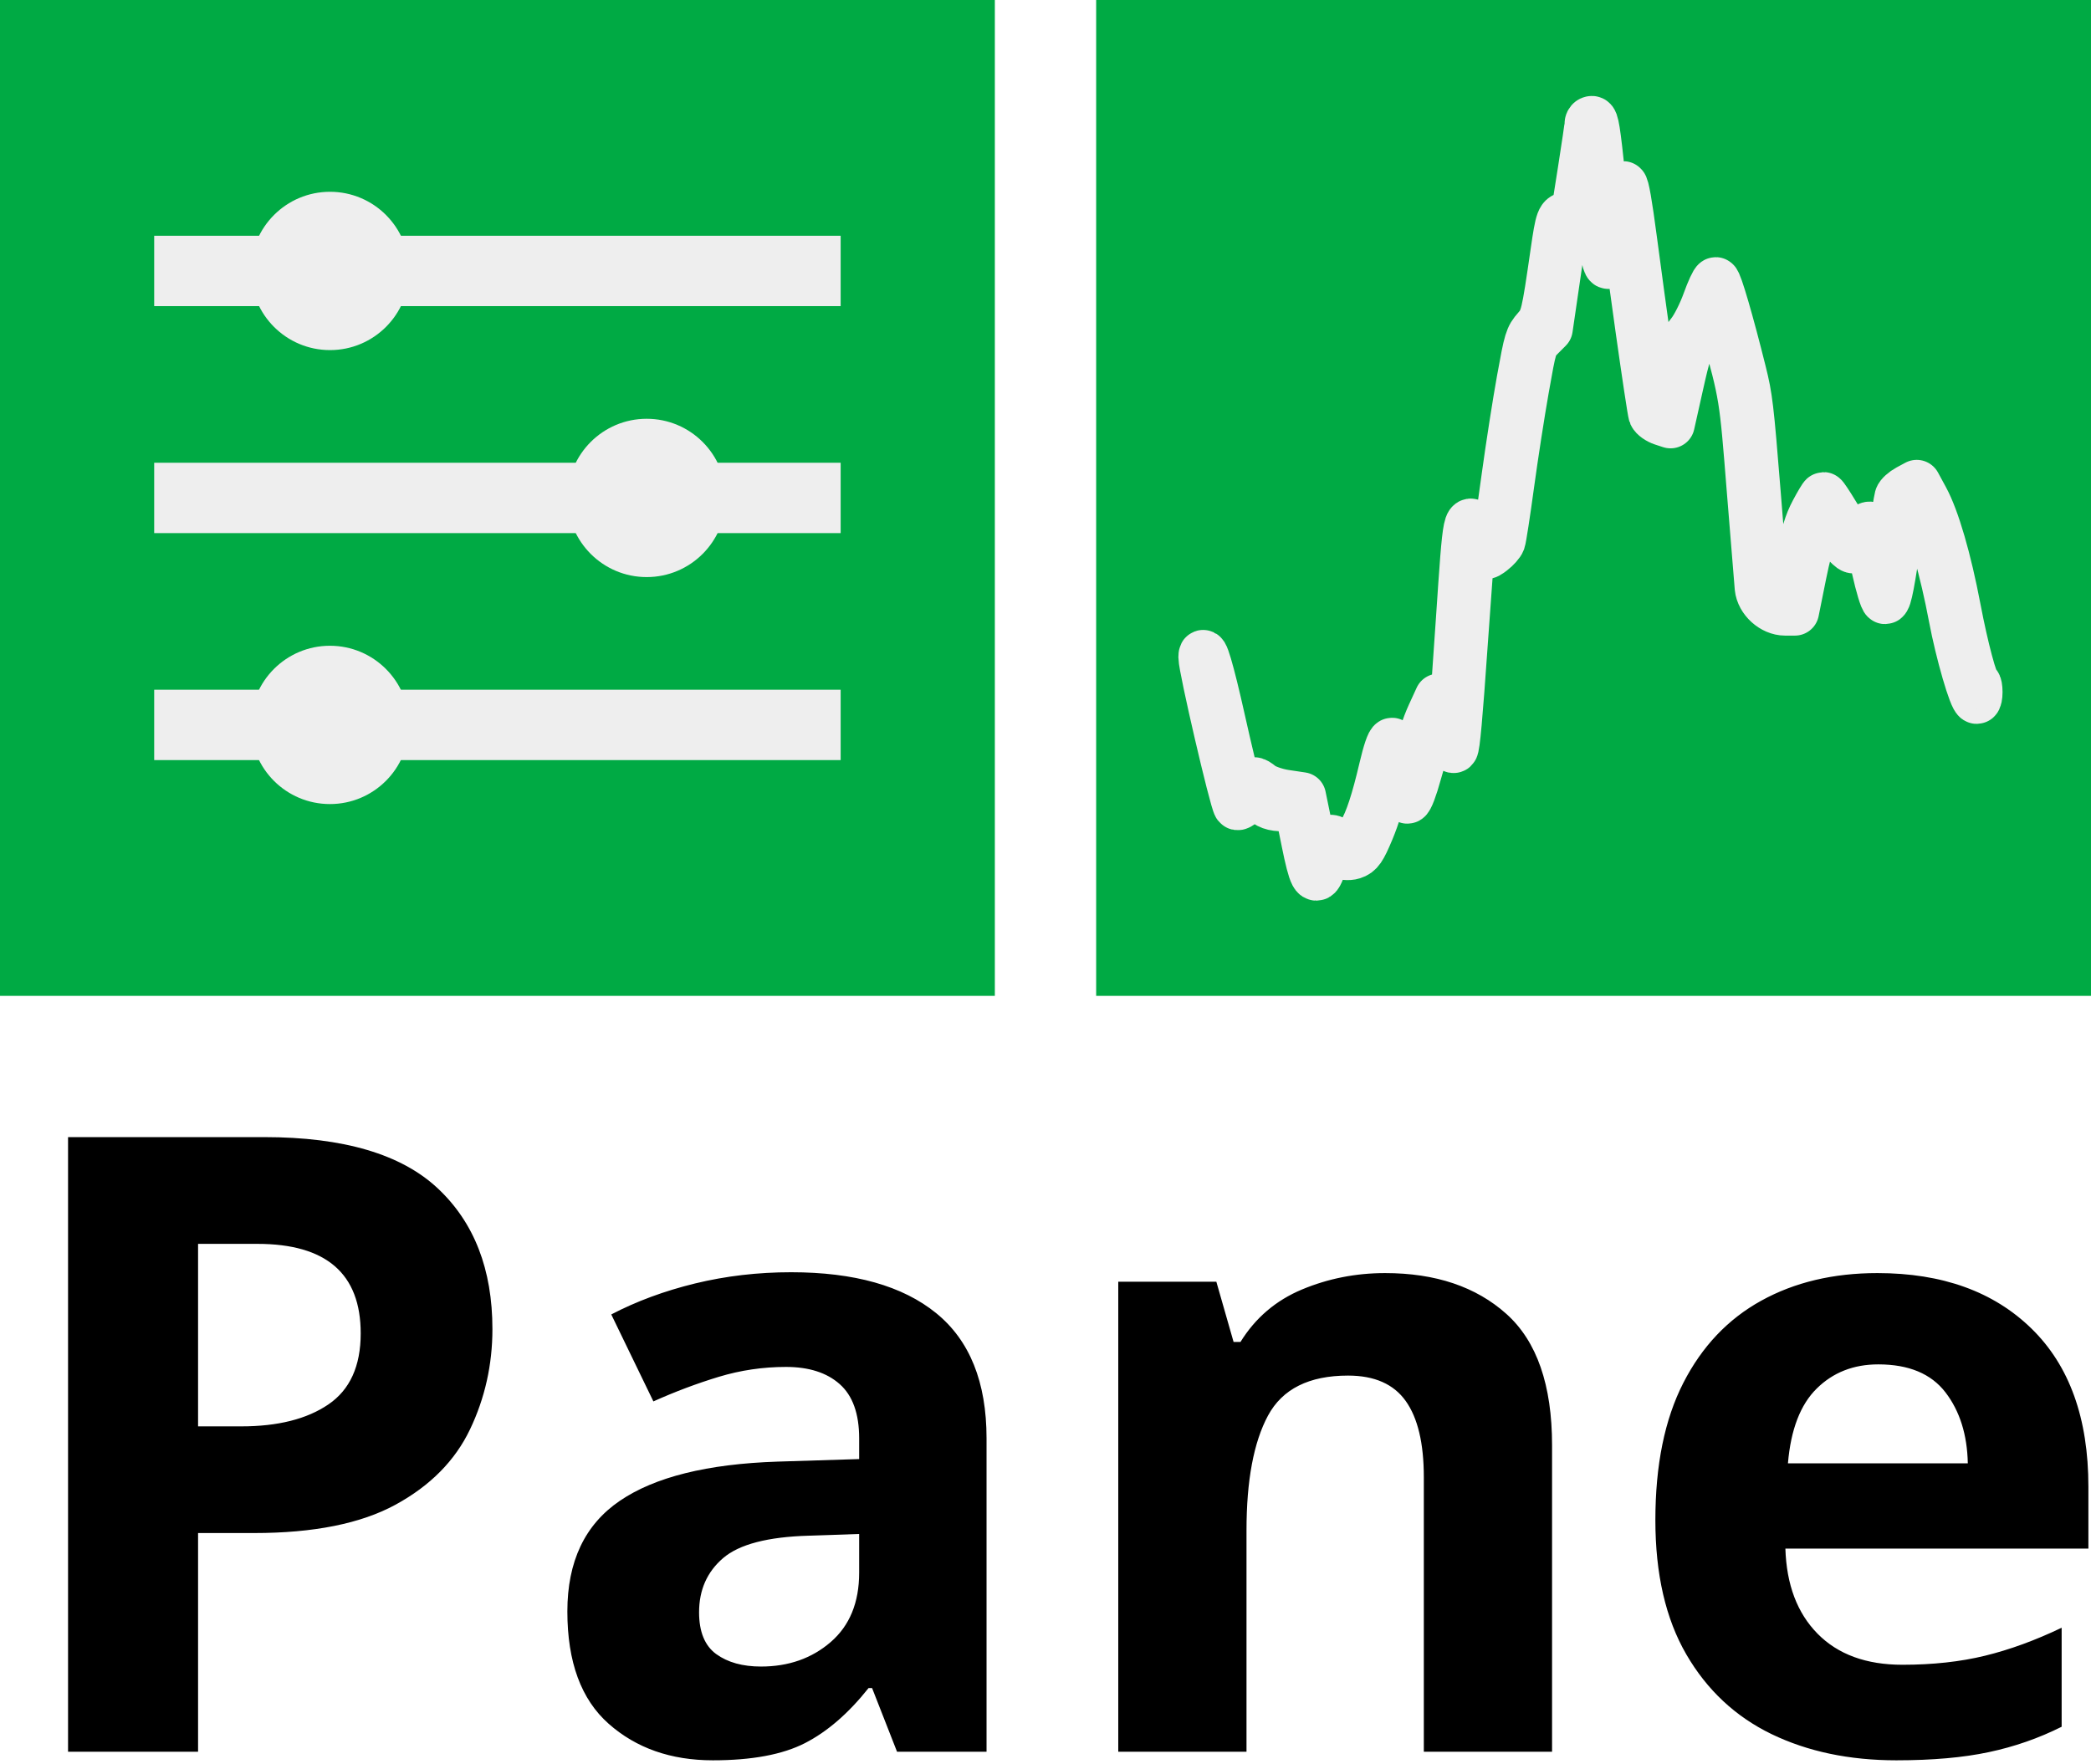
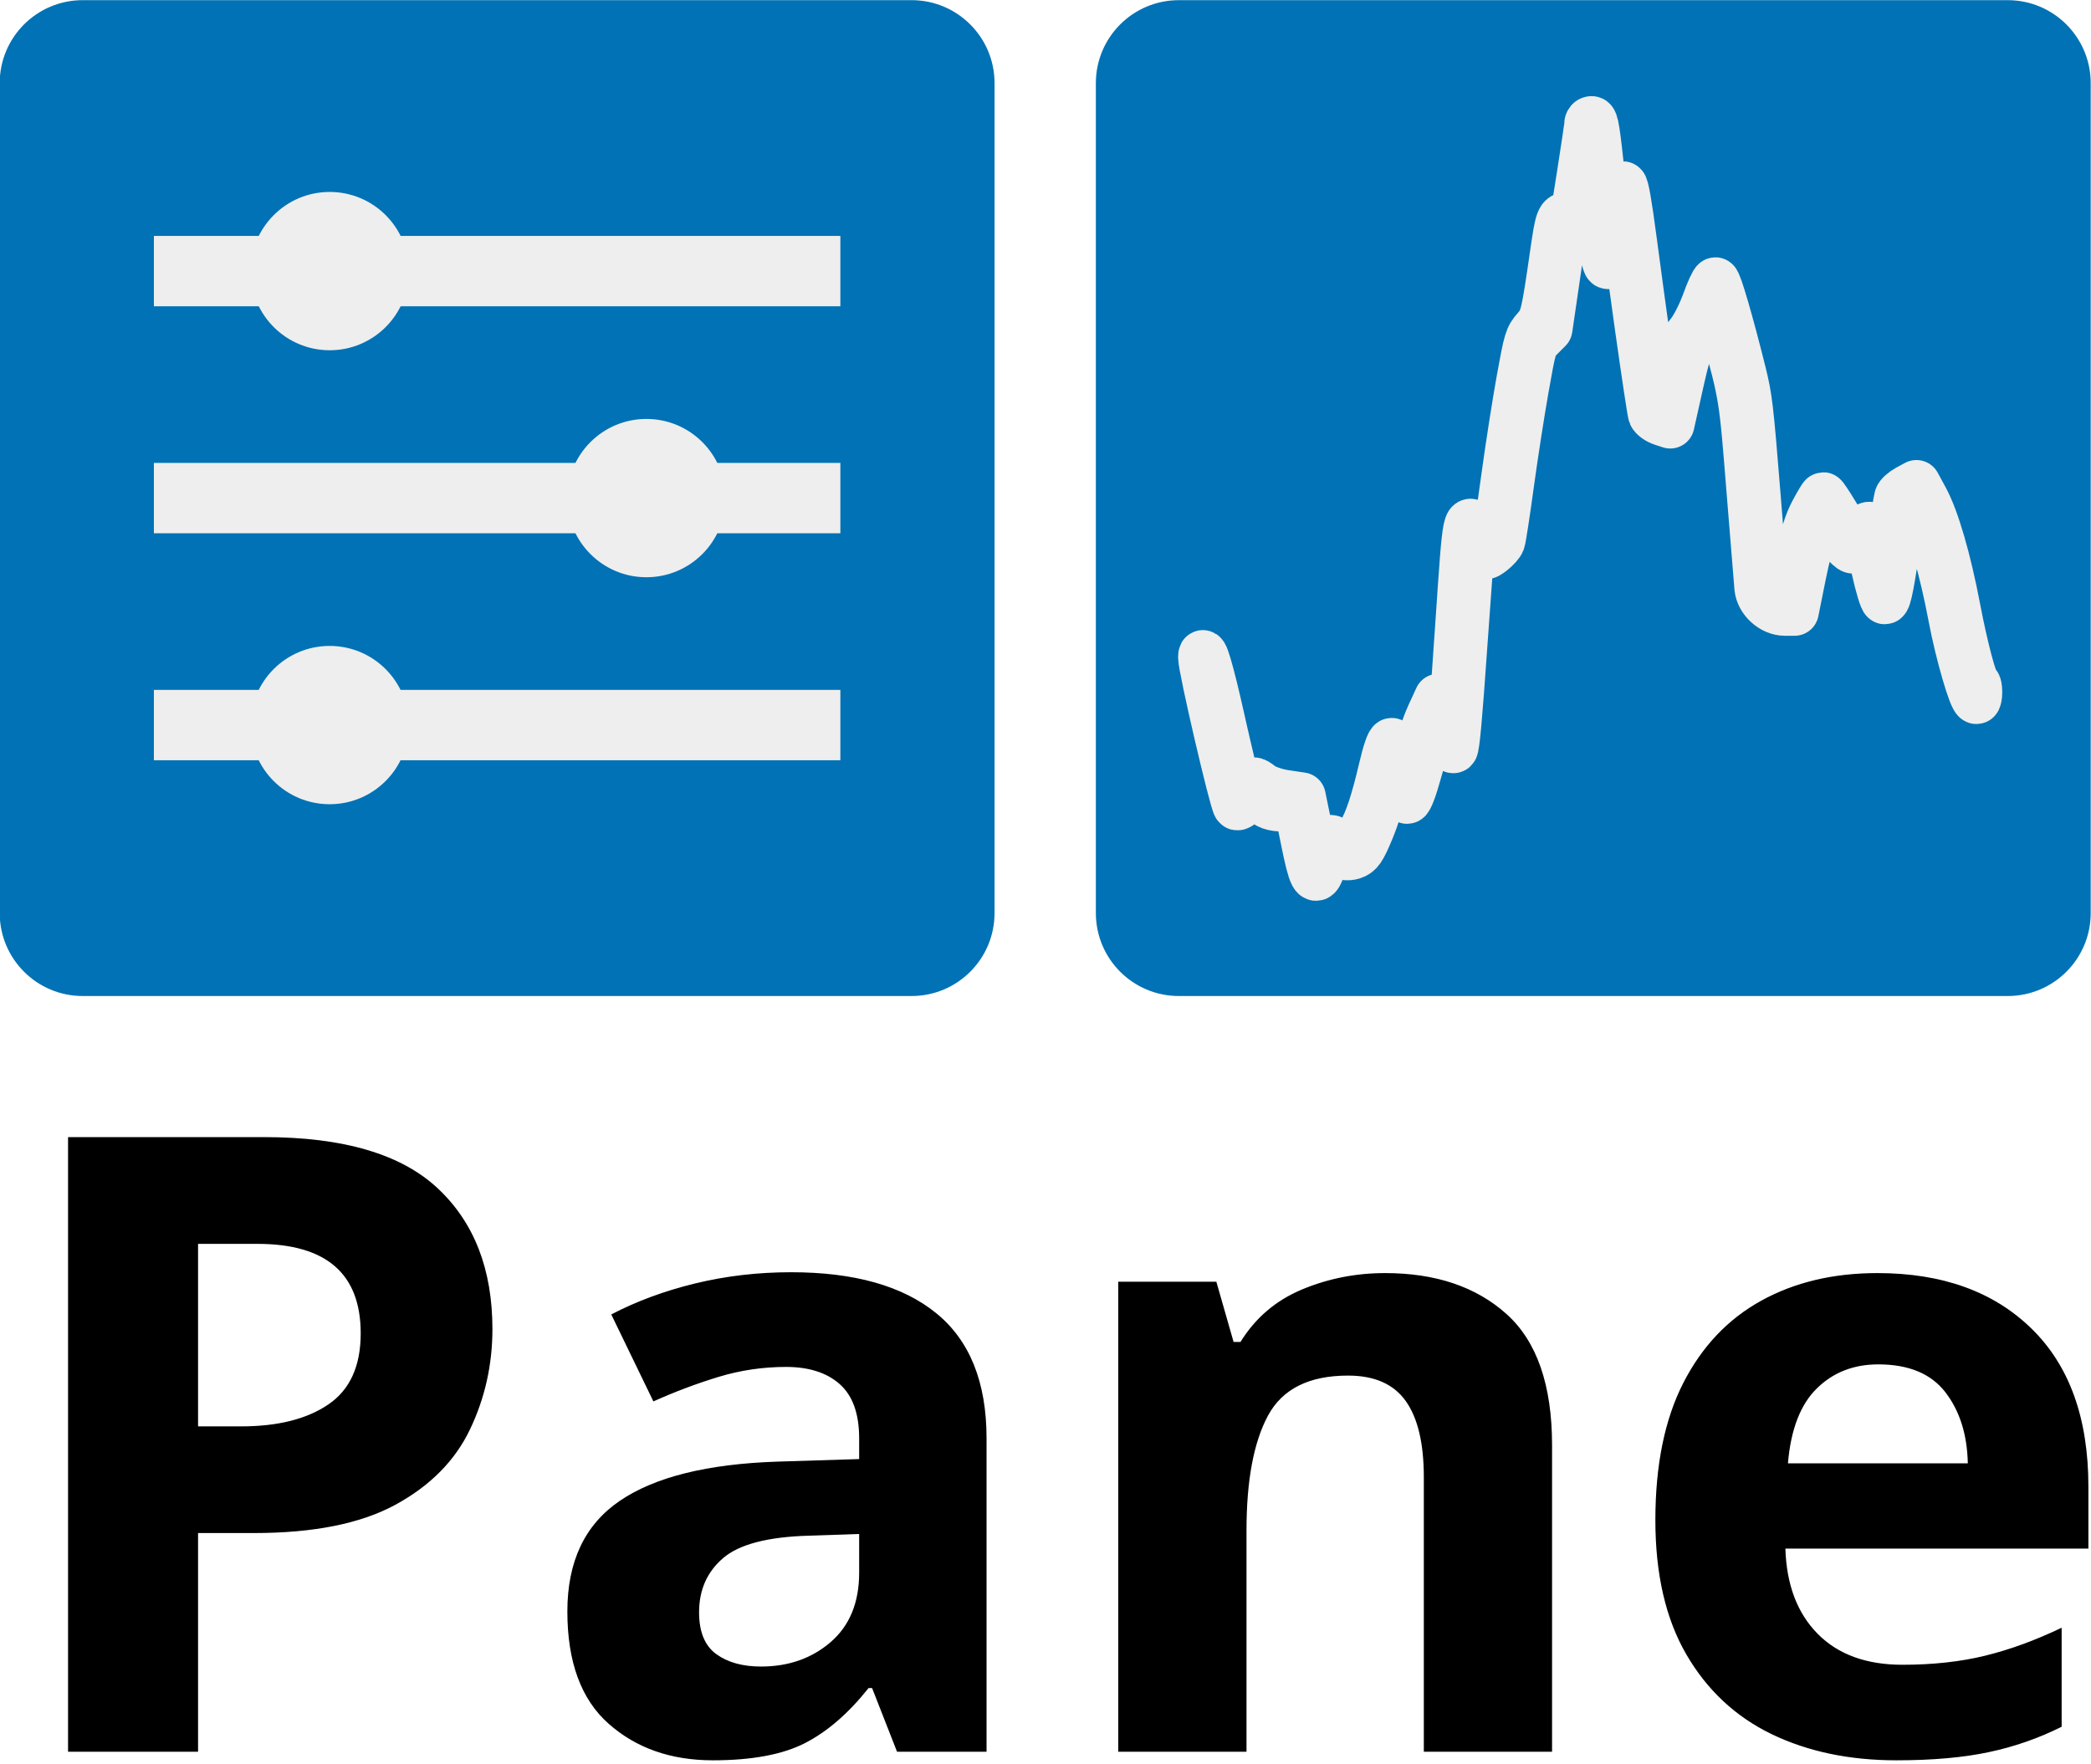
<svg xmlns="http://www.w3.org/2000/svg" version="1.1" id="svg5703" viewBox="0 0 475.507 401.088" height="113.196mm" width="134.199mm">
  <defs id="defs5705">
    <clipPath clipPathUnits="userSpaceOnUse" id="clipPath4197-5">
      <path d="m 23.236,72 548.527,0 0,324.764 -548.527,0 0,-324.764 z" id="path4199-2" />
    </clipPath>
    <clipPath clipPathUnits="userSpaceOnUse" id="clipPath4197-5-7">
      <path d="m 23.236,72 548.527,0 0,324.764 -548.527,0 0,-324.764 z" id="path4199-2-8" />
    </clipPath>
  </defs>
-   <g transform="translate(-127.9608,-80.38989)" id="layer1">
-     <g style="fill:#000000;fill-opacity:1" transform="matrix(1.125,0,0,-1.125,44.8227,687.987)" id="g4193-6">
-       <g style="fill:#000000;fill-opacity:1" clip-path="url(#clipPath4197-5)" id="g4195-5">
-         <g style="fill:#000000;fill-opacity:1" transform="translate(72,186)" id="g4201-7">
-           <text id="text4203-8" style="font-variant:normal;font-weight:bold;font-size:174px;font-family:Ubuntu;-inkscape-font-specification:Ubuntu-Bold;writing-mode:lr-tb;fill:#000000;fill-opacity:1;fill-rule:nonzero;stroke:none" transform="scale(1,-1)">
-             <tspan id="tspan4205-9" y="0" x="0 96.396 180.438 270.744 360.18">Panel</tspan>
-           </text>
-         </g>
+   <g style="fill:#000000;fill-opacity:1" transform="matrix(1.125,0,0,-1.125,-83.13812,607.5971)" id="g4193-6">
+     <g style="fill:#000000;fill-opacity:1" clip-path="url(#clipPath4197-5)" id="g4195-5">
+       <g style="fill:#000000;fill-opacity:1" transform="translate(72,186)" id="g4201-7">
+         <text id="text4203-8" style="font-variant:normal;font-weight:bold;font-size:174px;font-family:Ubuntu;-inkscape-font-specification:Ubuntu-Bold;writing-mode:lr-tb;fill:#000000;fill-opacity:1;fill-rule:nonzero;stroke:none" transform="scale(1,-1)">
+           <tspan id="tspan4205-9" y="0" x="0 96.396 180.438 270.744 360.18">Panel</tspan>
+         </text>
      </g>
    </g>
-     <g transform="matrix(2,0,0,2,2885.843,-2197.143)" id="g5614">
-       <rect style="opacity:1;fill:#00aa44;fill-opacity:1;stroke:none;stroke-width:4;stroke-miterlimit:1;stroke-dasharray:none" id="rect4136-8-8-1" width="113.117" height="113.231" x="-1378.941" y="1138.766" />
-       <g id="g5603">
-         <g id="g5591">
-           <rect style="opacity:1;fill:#eeeeee;fill-opacity:1;stroke:none;stroke-width:4;stroke-miterlimit:1;stroke-dasharray:none" id="rect4327-3-71" width="78.055" height="8" x="-1361.41" y="1165.573" />
-           <circle style="opacity:1;fill:#eeeeee;fill-opacity:1;stroke:none;stroke-width:4;stroke-miterlimit:1;stroke-dasharray:none" id="path4355-79-2" cx="-1341.419" cy="1169.573" r="9" />
-         </g>
-         <g id="g5595">
-           <rect style="opacity:1;fill:#eeeeee;fill-opacity:1;stroke:none;stroke-width:4;stroke-miterlimit:1;stroke-dasharray:none" id="rect4327-5-1-0" width="78.055" height="8" x="-1361.41" y="1191.382" />
-           <circle style="opacity:1;fill:#eeeeee;fill-opacity:1;stroke:none;stroke-width:4;stroke-miterlimit:1;stroke-dasharray:none" id="path4355-7-3-7" cx="-1305.411" cy="1195.382" r="9" />
-         </g>
-         <g id="g5599">
-           <rect style="opacity:1;fill:#eeeeee;fill-opacity:1;stroke:none;stroke-width:1;stroke-miterlimit:4;stroke-dasharray:none" id="rect4327-54-6-2" width="78.055" height="8" x="-1361.41" y="1217.19" />
-           <circle style="opacity:1;fill:#eeeeee;fill-opacity:1;stroke:none;stroke-width:4;stroke-miterlimit:1;stroke-dasharray:none" id="path4355-3-9-8" cx="-1341.427" cy="1221.19" r="9" />
-         </g>
+   </g>
+   <g id="g5614" transform="matrix(2,0,0,2,2757.815,-2277.497)">
+     <rect y="1138.766" x="-1378.941" height="113.231" width="113.117" id="rect4136-8-8-1" style="opacity:1;fill:#0072b5;fill-opacity:1;stroke:none;stroke-width:4;stroke-miterlimit:1;stroke-dasharray:none" ry="9.433" />
+     <g id="g5603">
+       <g id="g5591">
+         <rect y="1165.573" x="-1361.41" height="8" width="78.055" id="rect4327-3-71" style="opacity:1;fill:#eeeeee;fill-opacity:1;stroke:none;stroke-width:4;stroke-miterlimit:1;stroke-dasharray:none" />
+         <circle r="9" cy="1169.573" cx="-1341.419" id="path4355-79-2" style="opacity:1;fill:#eeeeee;fill-opacity:1;stroke:none;stroke-width:4;stroke-miterlimit:1;stroke-dasharray:none" />
+       </g>
+       <g id="g5595">
+         <rect y="1191.382" x="-1361.41" height="8" width="78.055" id="rect4327-5-1-0" style="opacity:1;fill:#eeeeee;fill-opacity:1;stroke:none;stroke-width:4;stroke-miterlimit:1;stroke-dasharray:none" />
+         <circle r="9" cy="1195.382" cx="-1305.411" id="path4355-7-3-7" style="opacity:1;fill:#eeeeee;fill-opacity:1;stroke:none;stroke-width:4;stroke-miterlimit:1;stroke-dasharray:none" />
+       </g>
+       <g id="g5599">
+         <rect y="1217.19" x="-1361.41" height="8" width="78.055" id="rect4327-54-6-2" style="opacity:1;fill:#eeeeee;fill-opacity:1;stroke:none;stroke-width:1;stroke-miterlimit:4;stroke-dasharray:none" />
+         <circle r="9" cy="1221.19" cx="-1341.427" id="path4355-3-9-8" style="opacity:1;fill:#eeeeee;fill-opacity:1;stroke:none;stroke-width:4;stroke-miterlimit:1;stroke-dasharray:none" />
      </g>
    </g>
-     <rect transform="scale(1,-1)" y="-306.851" x="377.235" height="226.461" width="226.233" id="rect4136-8-3-0-1" style="opacity:1;fill:#00aa44;fill-opacity:1;stroke:none;stroke-width:4;stroke-miterlimit:1;stroke-dasharray:none" />
-     <path id="path4800-0" d="m 424.833,271.797 -1.593,-7.855 -3.277,0 c -2.502,0 -3.72,-0.441 -5.155,-1.866 l -1.879,-1.866 -1.641,1.956 c -0.903,1.075 -1.807,1.725 -2.01,1.444 -0.828,-1.15 -7.846,-31.35 -7.846,-33.765 0,-2.814 1.706,2.94 4.241,14.301 1.519,6.808 3.092,13.339 3.497,14.514 l 0.735,2.135 1.56,-1.58 c 1.446,-1.465 1.683,-1.481 3.244,-0.219 0.926,0.749 3.398,1.618 5.493,1.93 l 3.81,0.569 1.508,7.334 c 0.83,4.033 1.643,7.334 1.807,7.334 0.164,0 0.856,-1.216 1.539,-2.701 1.231,-2.681 1.257,-2.693 3.323,-1.655 4.246,2.134 6.885,-2.14 10.28,-16.652 0.868,-3.709 1.659,-6.047 2.047,-6.044 0.348,0 1.244,2.161 1.992,4.796 0.748,2.635 1.451,4.793 1.562,4.796 0.112,0 0.932,-2.647 1.824,-5.887 0.892,-3.241 2.433,-7.659 3.424,-9.819 l 1.803,-3.928 1.48,3.825 c 1.263,3.264 1.51,3.584 1.688,2.182 0.116,-0.903 0.876,-11.56 1.694,-23.68 1.65,-24.463 1.606,-24.253 4.172,-19.857 1.558,2.669 2.871,2.683 4.397,0.048 0.046,-0.084 0.866,-5.823 1.817,-12.756 0.951,-6.933 2.507,-16.892 3.457,-22.133 1.653,-9.12 1.803,-9.615 3.495,-11.546 1.9,-2.168 2.08,-2.919 4.16,-17.329 1.114,-7.717 1.33,-8.292 3.117,-8.292 l 1.466,0 1.595,-10.094 c 0.877,-5.551 1.595,-10.461 1.595,-10.91 0,-0.449 0.328,-0.817 0.729,-0.817 0.62,0 0.945,2.03 2.167,13.529 0.791,7.441 1.556,13.526 1.7,13.524 0.142,0 0.816,-2.752 1.493,-6.11 0.677,-3.358 1.476,-6.105 1.774,-6.105 0.361,0 1.088,4.141 2.181,12.437 0.902,6.841 2.45,18.196 3.441,25.234 1.764,12.527 1.827,12.805 2.999,13.206 0.658,0.225 1.346,0.212 1.529,-0.03 0.182,-0.242 1.015,-3.733 1.851,-7.758 1.346,-6.481 1.73,-7.584 3.36,-9.64 1.013,-1.276 2.592,-4.415 3.51,-6.975 0.919,-2.56 1.883,-4.654 2.143,-4.654 0.482,0 3.213,9.375 6.014,20.636 1.44,5.789 1.672,7.753 3.261,27.493 l 1.711,21.259 1.344,1.526 c 0.739,0.839 2.148,1.526 3.132,1.527 l 1.789,0 1.676,-8.332 c 1.336,-6.644 2.048,-9.032 3.511,-11.783 1.009,-1.898 1.941,-3.45 2.071,-3.45 0.128,0 1.264,1.699 2.52,3.776 3.46,5.721 4.311,6.314 6.128,4.267 0.825,-0.93 1.724,-1.511 1.999,-1.292 0.275,0.219 1.127,3.195 1.893,6.614 l 1.394,6.216 1.441,-9.195 c 0.792,-5.057 1.557,-9.619 1.7,-10.138 0.142,-0.519 1.129,-1.413 2.192,-1.986 l 1.932,-1.041 1.805,3.322 c 2.458,4.524 5.148,13.763 7.297,25.063 1.708,8.984 3.895,17.162 4.588,17.162 0.176,0 0.323,0.785 0.323,1.746 0,0.96 -0.164,1.745 -0.366,1.745 -0.833,0 -3.925,-10.656 -5.45,-18.78 -1.989,-10.597 -4.945,-21.033 -7.019,-24.775 -1.451,-2.618 -1.623,-2.719 -3.033,-1.772 -1.413,0.951 -1.542,1.342 -2.382,7.238 -1.616,11.346 -2.393,15.396 -2.953,15.396 -0.303,0 -1.262,-3.176 -2.131,-7.057 -1.272,-5.685 -1.708,-6.938 -2.239,-6.439 -2.651,2.489 -2.711,2.501 -4.365,0.826 -0.898,-0.909 -2.354,-2.944 -3.237,-4.52 -0.883,-1.577 -1.78,-2.869 -1.994,-2.871 -1.1,-0.02 -3.246,6.273 -4.837,14.171 l -1.715,8.509 -2.229,0 c -2.831,0 -5.686,-2.591 -5.964,-5.412 -0.108,-1.104 -0.917,-11.04 -1.797,-22.081 -1.731,-21.719 -1.658,-21.267 -5.956,-36.875 -1.09,-3.96 -2.078,-7.2 -2.194,-7.201 -0.118,-8e-4 -0.857,1.9 -1.647,4.225 -0.85,2.502 -2.085,4.885 -3.028,5.84 -1.42,1.438 -1.803,2.552 -3.526,10.266 l -1.933,8.652 -1.822,-0.595 c -1.002,-0.327 -2.026,-1.056 -2.276,-1.619 -0.381,-0.859 -5.365,-36.039 -6.173,-43.573 -0.14,-1.32 -0.423,-2.4 -0.626,-2.4 -0.204,0 -0.913,2.765 -1.577,6.146 -1.763,8.964 -2.139,8.25 -3.79,-7.191 -0.753,-7.046 -1.482,-13.058 -1.621,-13.358 -0.136,-0.3 -0.727,2.719 -1.307,6.71 -1.473,10.117 -1.822,11.184 -3.669,11.184 l -1.519,0 -1.678,11.492 -1.679,11.493 -1.811,1.818 c -1.79,1.797 -1.831,1.934 -3.585,11.855 -0.976,5.521 -2.496,15.34 -3.378,21.82 -0.882,6.481 -1.772,12.245 -1.977,12.81 -0.204,0.565 -1.132,1.609 -2.06,2.319 -1.626,1.244 -1.74,1.212 -3.115,-0.887 -0.785,-1.198 -1.51,-1.993 -1.61,-1.767 -0.1,0.226 -0.911,10.91 -1.8,23.742 -1.149,16.568 -1.775,23.466 -2.16,23.798 -0.317,0.273 -0.97,-0.747 -1.57,-2.446 -0.564,-1.603 -1.247,-3.527 -1.516,-4.276 -0.428,-1.191 -0.681,-0.888 -2.027,2.428 -0.846,2.084 -2.283,6.502 -3.194,9.819 -0.965,3.513 -1.924,6.03 -2.297,6.03 -0.36,0 -1.207,-2.101 -1.936,-4.8 -0.712,-2.64 -1.389,-4.797 -1.505,-4.793 -0.116,0 -0.821,2.597 -1.569,5.763 -0.748,3.166 -2.322,8.043 -3.497,10.838 -1.826,4.343 -2.397,5.166 -3.922,5.662 -0.982,0.319 -2.451,0.168 -3.265,-0.338 -1.254,-0.778 -1.638,-0.664 -2.524,0.754 -0.575,0.919 -1.269,2.278 -1.543,3.021 -1.076,2.912 -1.796,1.545 -3.429,-6.505 z" style="fill-opacity:1;stroke:#eeeeee;stroke-width:11;stroke-linejoin:round;stroke-miterlimit:0;stroke-dasharray:none" />
  </g>
+   <rect style="fill:#0072b5;fill-opacity:1;stroke:none;stroke-width:4;stroke-miterlimit:1;stroke-dasharray:none" id="rect4136-8-3-0-1" width="226.233" height="226.461" x="249.206" y="-226.498" transform="scale(1,-1)" ry="18.866" />
+   <path style="fill-opacity:1;stroke:#eeeeee;stroke-width:11;stroke-linejoin:round;stroke-miterlimit:0;stroke-dasharray:none" d="m 296.805,191.444 -1.593,-7.855 h -3.277 c -2.502,0 -3.72,-0.441 -5.155,-1.866 l -1.879,-1.866 -1.641,1.956 c -0.903,1.075 -1.807,1.725 -2.01,1.444 -0.828,-1.15 -7.846,-31.35 -7.846,-33.765 0,-2.814 1.706,2.94 4.241,14.301 1.519,6.808 3.092,13.339 3.497,14.514 l 0.735,2.135 1.56,-1.58 c 1.446,-1.465 1.683,-1.481 3.244,-0.219 0.926,0.749 3.398,1.618 5.493,1.93 l 3.81,0.569 1.508,7.334 c 0.83,4.033 1.643,7.334 1.807,7.334 0.164,0 0.856,-1.216 1.539,-2.701 1.231,-2.681 1.257,-2.693 3.323,-1.655 4.246,2.134 6.885,-2.14 10.28,-16.652 0.868,-3.709 1.659,-6.047 2.047,-6.044 0.348,0 1.244,2.161 1.992,4.796 0.748,2.635 1.451,4.793 1.562,4.796 0.112,0 0.932,-2.647 1.824,-5.887 0.892,-3.241 2.433,-7.659 3.424,-9.819 l 1.803,-3.928 1.48,3.825 c 1.263,3.264 1.51,3.584 1.688,2.182 0.116,-0.903 0.876,-11.56 1.694,-23.68 1.65,-24.463 1.606,-24.253 4.172,-19.857 1.558,2.669 2.871,2.683 4.397,0.048 0.046,-0.084 0.866,-5.823 1.817,-12.756 0.951,-6.933 2.507,-16.892 3.457,-22.133 1.653,-9.12 1.803,-9.615 3.495,-11.546 1.9,-2.168 2.08,-2.919 4.16,-17.329 1.114,-7.717 1.33,-8.292 3.117,-8.292 h 1.466 l 1.595,-10.094 c 0.877,-5.551 1.595,-10.461 1.595,-10.91 0,-0.449 0.328,-0.817 0.729,-0.817 0.62,0 0.945,2.03 2.167,13.529 0.791,7.441 1.556,13.526 1.7,13.524 0.142,0 0.816,-2.752 1.493,-6.11 0.677,-3.358 1.476,-6.105 1.774,-6.105 0.361,0 1.088,4.141 2.181,12.437 0.902,6.841 2.45,18.196 3.441,25.234 1.764,12.527 1.827,12.805 2.999,13.206 0.658,0.225 1.346,0.212 1.529,-0.03 0.182,-0.242 1.015,-3.733 1.851,-7.758 1.346,-6.481 1.73,-7.584 3.36,-9.64 1.013,-1.276 2.592,-4.415 3.51,-6.975 0.919,-2.56 1.883,-4.654 2.143,-4.654 0.482,0 3.213,9.375 6.014,20.636 1.44,5.789 1.672,7.753 3.261,27.493 l 1.711,21.259 1.344,1.526 c 0.739,0.839 2.148,1.526 3.132,1.527 h 1.789 l 1.676,-8.332 c 1.336,-6.644 2.048,-9.032 3.511,-11.783 1.009,-1.898 1.941,-3.45 2.071,-3.45 0.128,0 1.264,1.699 2.52,3.776 3.46,5.721 4.311,6.314 6.128,4.267 0.825,-0.93 1.724,-1.511 1.999,-1.292 0.275,0.219 1.127,3.195 1.893,6.614 l 1.394,6.216 1.441,-9.195 c 0.792,-5.057 1.557,-9.619 1.7,-10.138 0.142,-0.519 1.129,-1.413 2.192,-1.986 l 1.932,-1.041 1.805,3.322 c 2.458,4.524 5.148,13.763 7.297,25.063 1.708,8.984 3.895,17.162 4.588,17.162 0.176,0 0.323,0.785 0.323,1.746 0,0.96 -0.164,1.745 -0.366,1.745 -0.833,0 -3.925,-10.656 -5.45,-18.78 -1.989,-10.597 -4.945,-21.033 -7.019,-24.775 -1.451,-2.618 -1.623,-2.719 -3.033,-1.772 -1.413,0.951 -1.542,1.342 -2.382,7.238 -1.616,11.346 -2.393,15.396 -2.953,15.396 -0.303,0 -1.262,-3.176 -2.131,-7.057 -1.272,-5.685 -1.708,-6.938 -2.239,-6.439 -2.651,2.489 -2.711,2.501 -4.365,0.826 -0.898,-0.909 -2.354,-2.944 -3.237,-4.52 -0.883,-1.577 -1.78,-2.869 -1.994,-2.871 -1.1,-0.02 -3.246,6.273 -4.837,14.171 l -1.715,8.509 h -2.229 c -2.831,0 -5.686,-2.591 -5.964,-5.412 -0.108,-1.104 -0.917,-11.04 -1.797,-22.081 -1.731,-21.719 -1.658,-21.267 -5.956,-36.875 -1.09,-3.96 -2.078,-7.2 -2.194,-7.201 -0.118,-8e-4 -0.857,1.9 -1.647,4.225 -0.85,2.502 -2.085,4.885 -3.028,5.84 -1.42,1.438 -1.803,2.552 -3.526,10.266 l -1.933,8.652 -1.822,-0.595 c -1.002,-0.327 -2.026,-1.056 -2.276,-1.619 -0.381,-0.859 -5.365,-36.039 -6.173,-43.573 -0.14,-1.32 -0.423,-2.4 -0.626,-2.4 -0.204,0 -0.913,2.765 -1.577,6.146 -1.763,8.964 -2.139,8.25 -3.79,-7.191 -0.753,-7.046 -1.482,-13.058 -1.621,-13.358 -0.136,-0.3 -0.727,2.719 -1.307,6.71 -1.473,10.117 -1.822,11.184 -3.669,11.184 h -1.519 l -1.678,11.492 -1.679,11.493 -1.811,1.818 c -1.79,1.797 -1.831,1.934 -3.585,11.855 -0.976,5.521 -2.496,15.34 -3.378,21.82 -0.882,6.481 -1.772,12.245 -1.977,12.81 -0.204,0.565 -1.132,1.609 -2.06,2.319 -1.626,1.244 -1.74,1.212 -3.115,-0.887 -0.785,-1.198 -1.51,-1.993 -1.61,-1.767 -0.1,0.226 -0.911,10.91 -1.8,23.742 -1.149,16.568 -1.775,23.466 -2.16,23.798 -0.317,0.273 -0.97,-0.747 -1.57,-2.446 -0.564,-1.603 -1.247,-3.527 -1.516,-4.276 -0.428,-1.191 -0.681,-0.888 -2.027,2.428 -0.846,2.084 -2.283,6.502 -3.194,9.819 -0.965,3.513 -1.924,6.03 -2.297,6.03 -0.36,0 -1.207,-2.101 -1.936,-4.8 -0.712,-2.64 -1.389,-4.797 -1.505,-4.793 -0.116,0 -0.821,2.597 -1.569,5.763 -0.748,3.166 -2.322,8.043 -3.497,10.838 -1.826,4.343 -2.397,5.166 -3.922,5.662 -0.982,0.319 -2.451,0.168 -3.265,-0.338 -1.254,-0.778 -1.638,-0.664 -2.524,0.754 -0.575,0.919 -1.269,2.278 -1.543,3.021 -1.076,2.912 -1.796,1.545 -3.429,-6.505 z" id="path4800-0" />
</svg>
